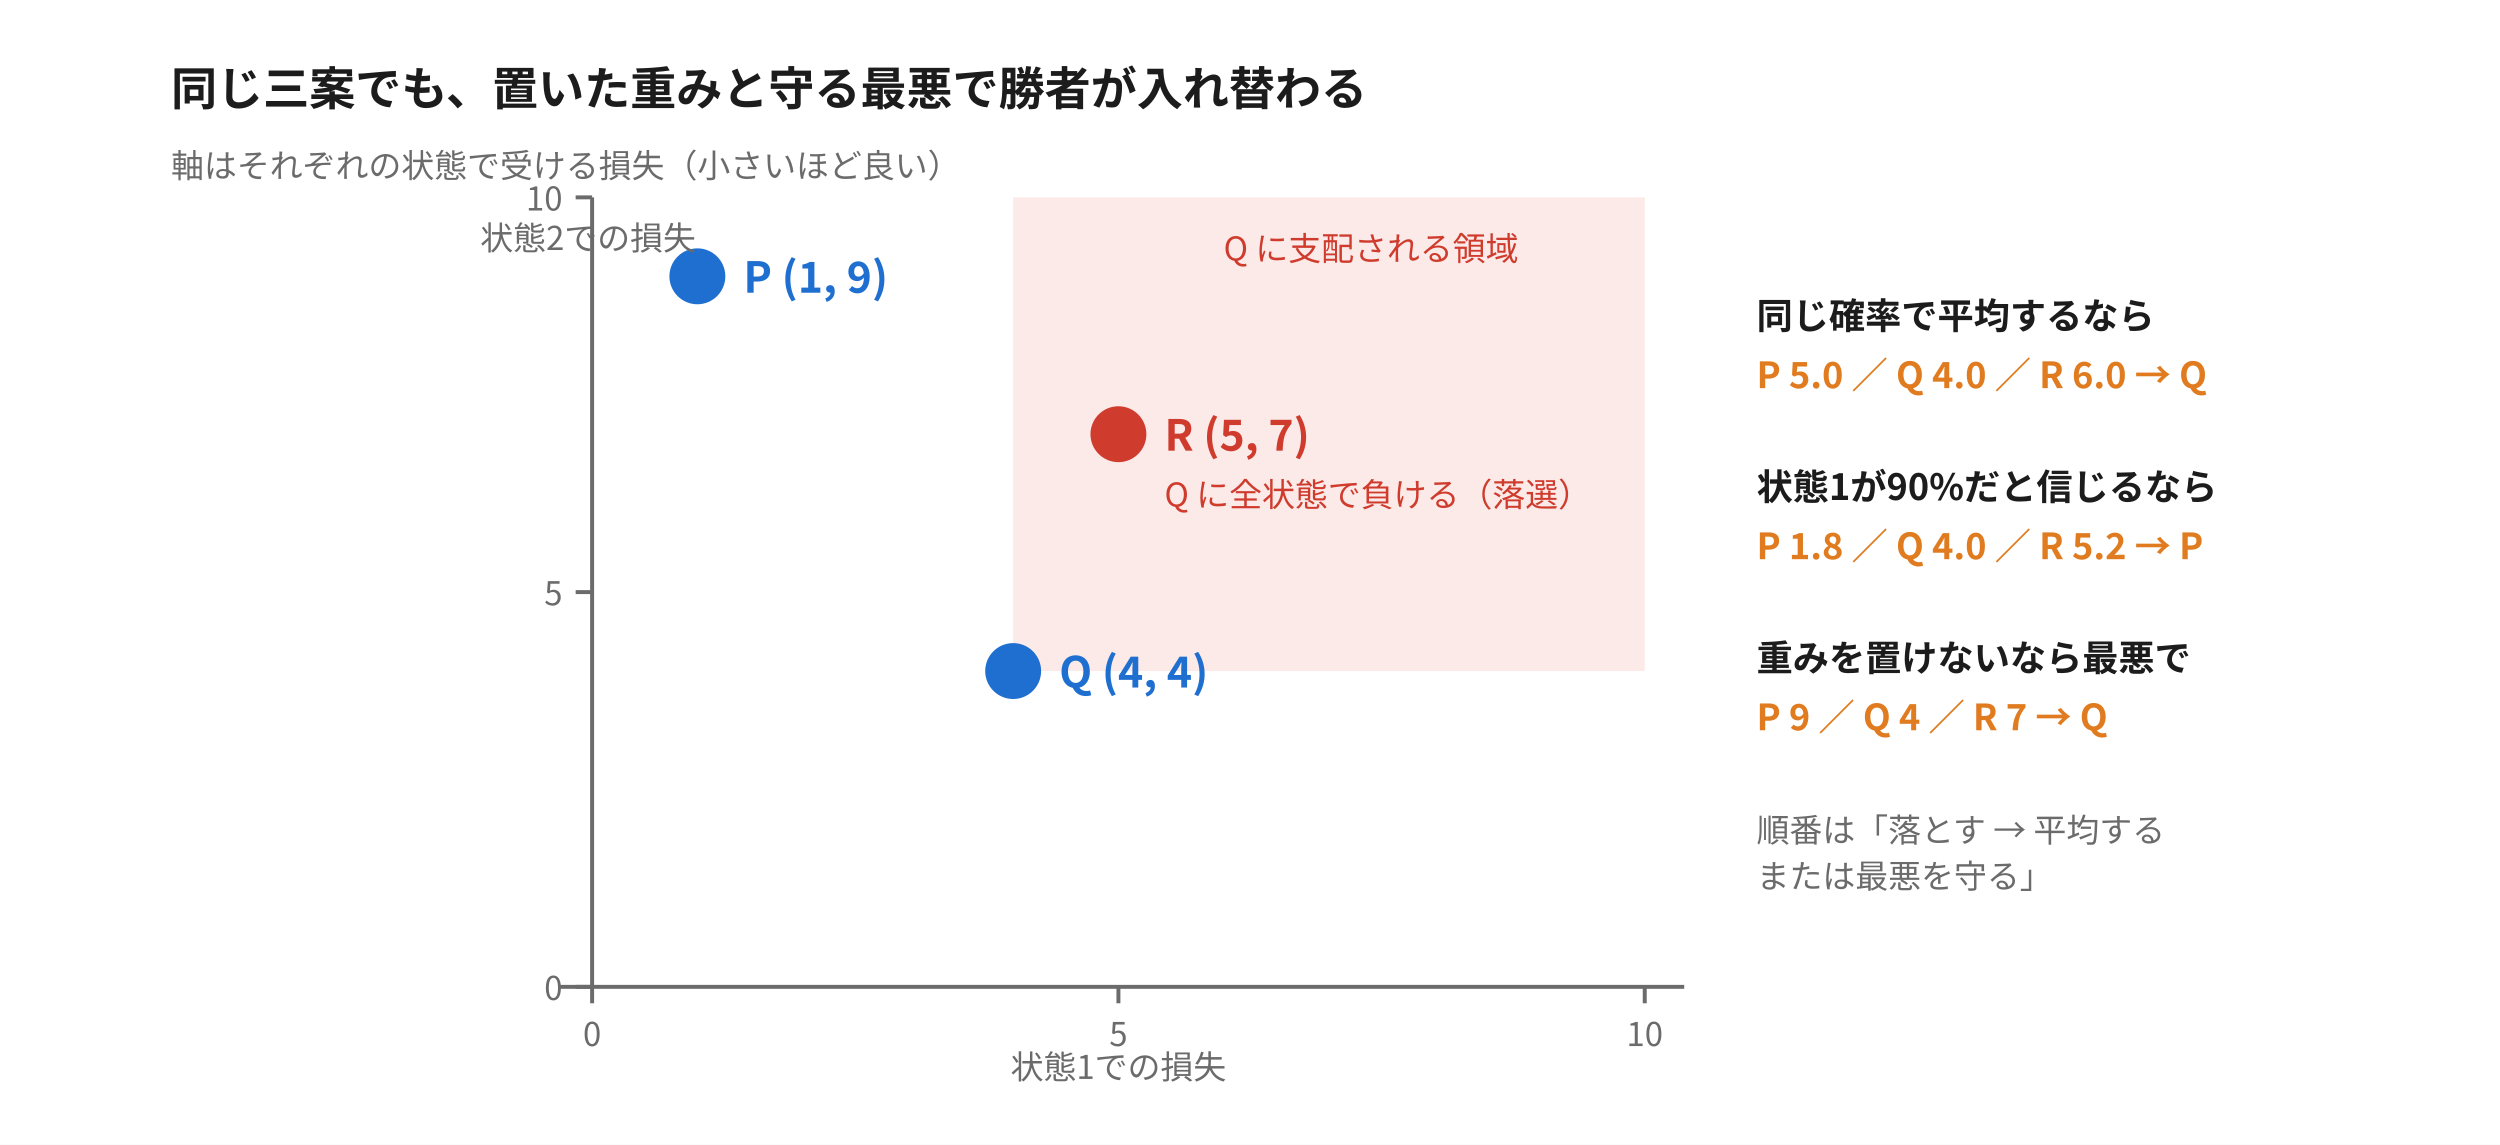
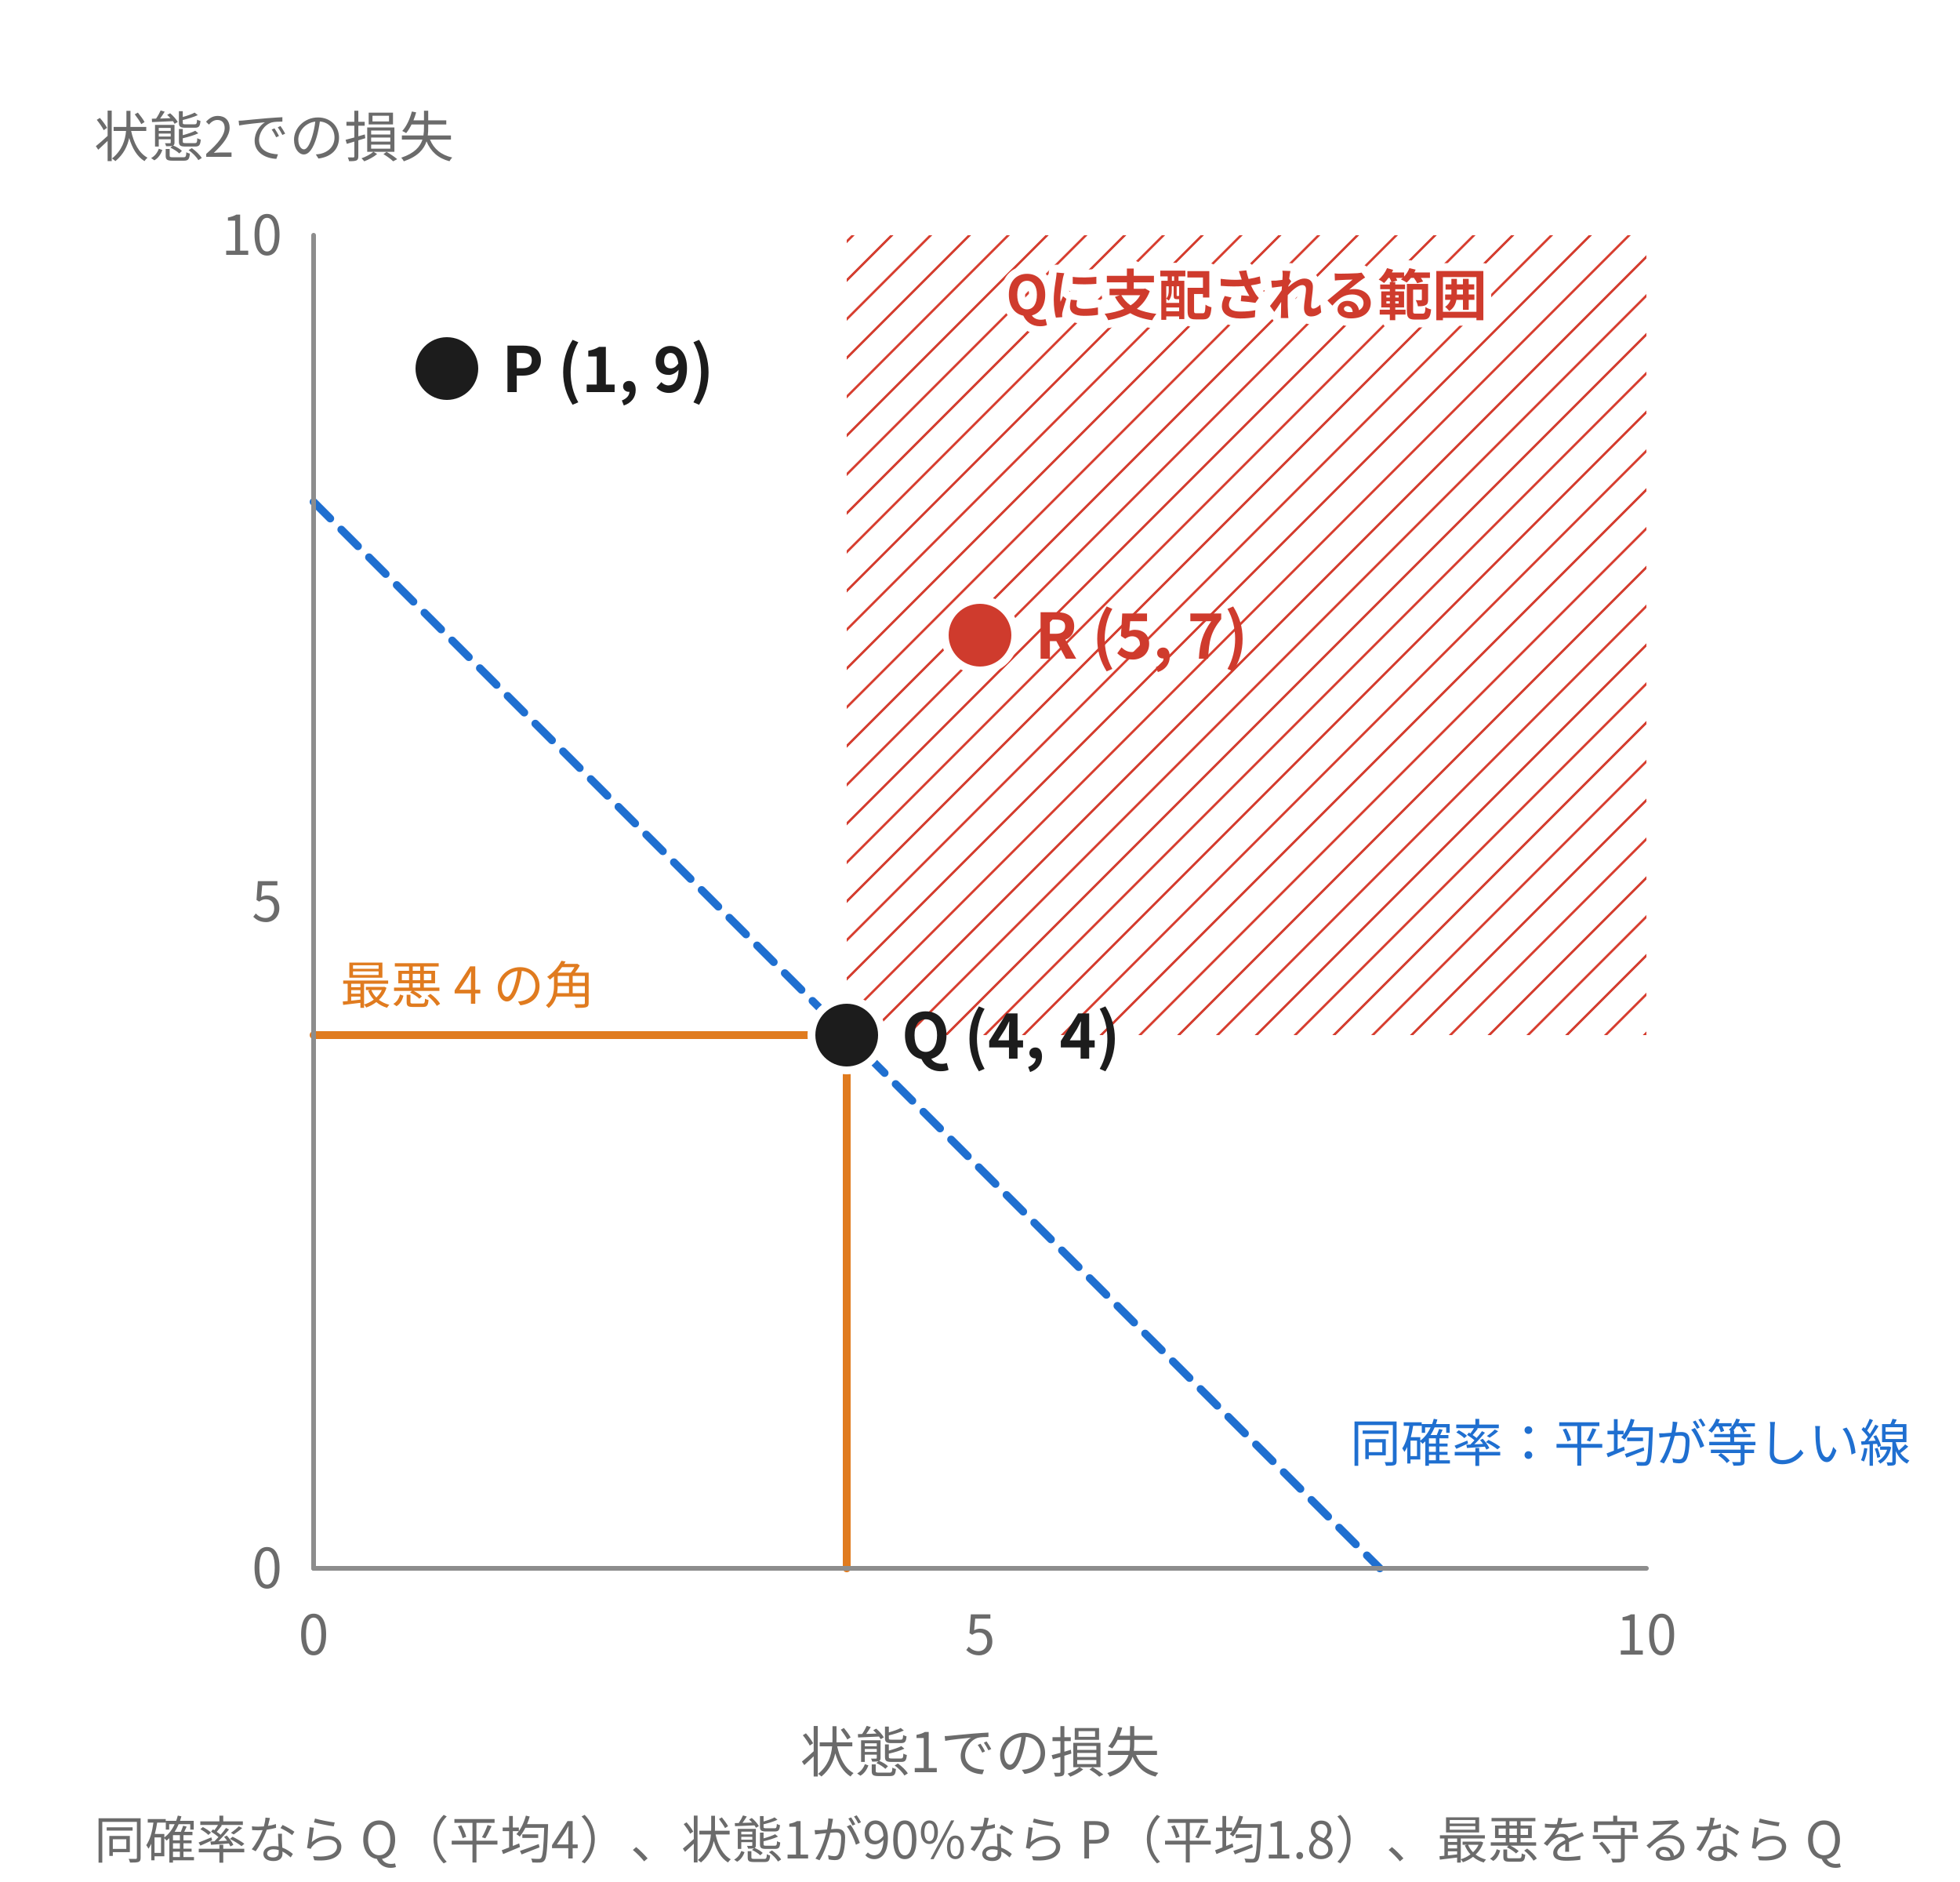
- <svg xmlns="http://www.w3.org/2000/svg" viewBox="0 0 760 348" role="img" aria-labelledby="title desc">
-   <rect x="0" y="0" width="760" height="348" fill="#ffffff" />
-   <text x="52" y="32" font-family="Noto Sans CJK JP, Hiragino Sans, Noto Sans JP, Yu Gothic, sans-serif" font-size="14" fill="#1c1c1c" text-anchor="start" font-weight="700">同じ三案でも、置いた重みと守る最悪で勝者が入れ替わる</text>
-   <text x="52" y="54" font-family="Noto Sans CJK JP, Hiragino Sans, Noto Sans JP, Yu Gothic, sans-serif" font-size="10" fill="#6b6b6b" text-anchor="start" font-weight="400">軸はそれぞれの状態で受ける損失（小さいほど良い）</text>
-   <rect x="308.0" y="60" width="192.0" height="144.0" rx="0" fill="#fbeae8" stroke="none" stroke-width="0" opacity="1" />
-   <text x="416.8" y="79.2" font-family="Noto Sans CJK JP, Hiragino Sans, Noto Sans JP, Yu Gothic, sans-serif" font-size="10" fill="#cf3b2d" text-anchor="middle" font-weight="400">Q に支配される領域</text>
-   <circle cx="212.0" cy="84.0" r="8" fill="#1f6fd0" stroke="#1f6fd0" stroke-width="1.0" opacity="1" />
-   <text x="226.0" y="89.0" font-family="Noto Sans CJK JP, Hiragino Sans, Noto Sans JP, Yu Gothic, sans-serif" font-size="13" fill="#1f6fd0" text-anchor="start" font-weight="700">P (1, 9)</text>
-   <circle cx="308.0" cy="204.0" r="8" fill="#1f6fd0" stroke="#1f6fd0" stroke-width="1.0" opacity="1" />
-   <text x="322.0" y="209.0" font-family="Noto Sans CJK JP, Hiragino Sans, Noto Sans JP, Yu Gothic, sans-serif" font-size="13" fill="#1f6fd0" text-anchor="start" font-weight="700">Q (4, 4)</text>
-   <circle cx="340.0" cy="132.0" r="8" fill="#cf3b2d" stroke="#cf3b2d" stroke-width="1.0" opacity="1" />
-   <text x="354.0" y="137.0" font-family="Noto Sans CJK JP, Hiragino Sans, Noto Sans JP, Yu Gothic, sans-serif" font-size="13" fill="#cf3b2d" text-anchor="start" font-weight="700">R (5, 7)</text>
-   <text x="354.0" y="154.0" font-family="Noto Sans CJK JP, Hiragino Sans, Noto Sans JP, Yu Gothic, sans-serif" font-size="10" fill="#cf3b2d" text-anchor="start" font-weight="400">Q に全状態で負ける（落選）</text>
-   <line x1="170" y1="300" x2="512" y2="300" stroke="#6b6b6b" stroke-width="1.2" stroke-linecap="butt" opacity="1" />
-   <line x1="180.0" y1="300" x2="180.0" y2="305" stroke="#6b6b6b" stroke-width="1.2" stroke-linecap="butt" opacity="1" />
-   <text x="180.0" y="318" font-family="Noto Sans CJK JP, Hiragino Sans, Noto Sans JP, Yu Gothic, sans-serif" font-size="10" fill="#6b6b6b" text-anchor="middle" font-weight="400">0</text>
-   <line x1="340.0" y1="300" x2="340.0" y2="305" stroke="#6b6b6b" stroke-width="1.2" stroke-linecap="butt" opacity="1" />
-   <text x="340.0" y="318" font-family="Noto Sans CJK JP, Hiragino Sans, Noto Sans JP, Yu Gothic, sans-serif" font-size="10" fill="#6b6b6b" text-anchor="middle" font-weight="400">5</text>
-   <line x1="500.0" y1="300" x2="500.0" y2="305" stroke="#6b6b6b" stroke-width="1.2" stroke-linecap="butt" opacity="1" />
-   <text x="500.0" y="318" font-family="Noto Sans CJK JP, Hiragino Sans, Noto Sans JP, Yu Gothic, sans-serif" font-size="10" fill="#6b6b6b" text-anchor="middle" font-weight="400">10</text>
-   <text x="340" y="328" font-family="Noto Sans CJK JP, Hiragino Sans, Noto Sans JP, Yu Gothic, sans-serif" font-size="10" fill="#6b6b6b" text-anchor="middle" font-weight="400">状態1での損失</text>
-   <line x1="180" y1="300" x2="180" y2="60" stroke="#6b6b6b" stroke-width="1.2" stroke-linecap="butt" opacity="1" />
-   <line x1="175" y1="300.0" x2="180" y2="300.0" stroke="#6b6b6b" stroke-width="1.2" stroke-linecap="butt" opacity="1" />
-   <text x="171" y="304.0" font-family="Noto Sans CJK JP, Hiragino Sans, Noto Sans JP, Yu Gothic, sans-serif" font-size="10" fill="#6b6b6b" text-anchor="end" font-weight="400">0</text>
-   <line x1="175" y1="180.0" x2="180" y2="180.0" stroke="#6b6b6b" stroke-width="1.2" stroke-linecap="butt" opacity="1" />
-   <text x="171" y="184.0" font-family="Noto Sans CJK JP, Hiragino Sans, Noto Sans JP, Yu Gothic, sans-serif" font-size="10" fill="#6b6b6b" text-anchor="end" font-weight="400">5</text>
-   <line x1="175" y1="60.0" x2="180" y2="60.0" stroke="#6b6b6b" stroke-width="1.2" stroke-linecap="butt" opacity="1" />
-   <text x="171" y="64.0" font-family="Noto Sans CJK JP, Hiragino Sans, Noto Sans JP, Yu Gothic, sans-serif" font-size="10" fill="#6b6b6b" text-anchor="end" font-weight="400">10</text>
-   <text x="146" y="76" font-family="Noto Sans CJK JP, Hiragino Sans, Noto Sans JP, Yu Gothic, sans-serif" font-size="10" fill="#6b6b6b" text-anchor="start" font-weight="400">状態2での損失</text>
-   <text x="534" y="100" font-family="Noto Sans CJK JP, Hiragino Sans, Noto Sans JP, Yu Gothic, sans-serif" font-size="11" fill="#1c1c1c" text-anchor="start" font-weight="700">同じ確率で平均するなら</text>
-   <text x="534" y="118" font-family="Noto Sans CJK JP, Hiragino Sans, Noto Sans JP, Yu Gothic, sans-serif" font-size="11" fill="#e07b1f" text-anchor="start" font-weight="700">P 5.0 ／ Q 4.0 ／ R 6.0 → Q</text>
-   <text x="534" y="152" font-family="Noto Sans CJK JP, Hiragino Sans, Noto Sans JP, Yu Gothic, sans-serif" font-size="11" fill="#1c1c1c" text-anchor="start" font-weight="700">状態1が90%だと信じるなら</text>
-   <text x="534" y="170" font-family="Noto Sans CJK JP, Hiragino Sans, Noto Sans JP, Yu Gothic, sans-serif" font-size="11" fill="#e07b1f" text-anchor="start" font-weight="700">P 1.8 ／ Q 4.0 ／ R 5.2 → P</text>
-   <text x="534" y="204" font-family="Noto Sans CJK JP, Hiragino Sans, Noto Sans JP, Yu Gothic, sans-serif" font-size="11" fill="#1c1c1c" text-anchor="start" font-weight="700">重みを置けないなら最悪で</text>
-   <text x="534" y="222" font-family="Noto Sans CJK JP, Hiragino Sans, Noto Sans JP, Yu Gothic, sans-serif" font-size="11" fill="#e07b1f" text-anchor="start" font-weight="700">P 9 ／ Q 4 ／ R 7 → Q</text>
-   <text x="534" y="256" font-family="Noto Sans CJK JP, Hiragino Sans, Noto Sans JP, Yu Gothic, sans-serif" font-size="10" fill="#6b6b6b" text-anchor="start" font-weight="400">順番は「落とす → 平均する</text>
-   <text x="534" y="270" font-family="Noto Sans CJK JP, Hiragino Sans, Noto Sans JP, Yu Gothic, sans-serif" font-size="10" fill="#6b6b6b" text-anchor="start" font-weight="400">または最悪を守る」</text>
+ <svg xmlns="http://www.w3.org/2000/svg" viewBox="0 0 500 480" role="img" aria-labelledby="title">
+   <defs>
+     <pattern id="hcf3b2d" width="7" height="7" patternUnits="userSpaceOnUse" patternTransform="rotate(45)">
+       <line x1="0" y1="0" x2="0" y2="7" stroke="#cf3b2d" stroke-width="1.2" />
+     </pattern>
+   </defs>
+   <rect x="0" y="0" width="500" height="480" fill="#ffffff" />
+   <rect x="216" y="60" width="204" height="204" fill="url(#hcf3b2d)" stroke="none" stroke-width="1.2" />
+   <text x="318" y="80.4" font-family="Noto Sans CJK JP, Hiragino Sans, Yu Gothic, sans-serif" font-size="14" text-anchor="middle" font-weight="700" fill="#ffffff" stroke="#ffffff" stroke-width="4" stroke-linejoin="round">Qに支配される範囲</text>
+   <text x="318" y="80.4" font-family="Noto Sans CJK JP, Hiragino Sans, Yu Gothic, sans-serif" font-size="14" text-anchor="middle" font-weight="700" fill="#cf3b2d">Qに支配される範囲</text>
+   <line x1="80" y1="128" x2="352" y2="400" stroke="#1f6fd0" stroke-width="2" stroke-dasharray="6 4" stroke-linecap="round" />
+   <text x="344.4" y="372.8" font-family="Noto Sans CJK JP, Hiragino Sans, Yu Gothic, sans-serif" font-size="13" text-anchor="start" fill="#1f6fd0">同確率：平均が等しい線</text>
+   <path d="M 80 264 L 216 264 L 216 400" fill="none" stroke="#e07b1f" stroke-width="2" stroke-linejoin="round" stroke-linecap="round" />
+   <text x="86.8" y="256" font-family="Noto Sans CJK JP, Hiragino Sans, Yu Gothic, sans-serif" font-size="13" text-anchor="start" fill="#e07b1f">最悪 4 の角</text>
+   <circle cx="114" cy="94" r="9" fill="#1c1c1c" stroke="#ffffff" stroke-width="2" />
+   <text x="128" y="100" font-family="Noto Sans CJK JP, Hiragino Sans, Yu Gothic, sans-serif" font-size="16" text-anchor="start" font-weight="700" fill="#1c1c1c">P (1, 9)</text>
+   <circle cx="216" cy="264" r="9" fill="#1c1c1c" stroke="#ffffff" stroke-width="2" />
+   <text x="230" y="270" font-family="Noto Sans CJK JP, Hiragino Sans, Yu Gothic, sans-serif" font-size="16" text-anchor="start" font-weight="700" fill="#1c1c1c">Q (4, 4)</text>
+   <circle cx="250" cy="162" r="9" fill="#cf3b2d" stroke="#ffffff" stroke-width="2" />
+   <text x="264" y="168" font-family="Noto Sans CJK JP, Hiragino Sans, Yu Gothic, sans-serif" font-size="16" text-anchor="start" font-weight="700" fill="#cf3b2d">R (5, 7)</text>
+   <line x1="80" y1="400" x2="420" y2="400" stroke="#8d8d8d" stroke-width="1.2" stroke-linecap="round" />
+   <line x1="80" y1="400" x2="80" y2="60" stroke="#8d8d8d" stroke-width="1.2" stroke-linecap="round" />
+   <text x="80" y="422" font-family="Noto Sans CJK JP, Hiragino Sans, Yu Gothic, sans-serif" font-size="14" text-anchor="middle" fill="#6b6b6b">0</text>
+   <text x="72" y="405" font-family="Noto Sans CJK JP, Hiragino Sans, Yu Gothic, sans-serif" font-size="14" text-anchor="end" fill="#6b6b6b">0</text>
+   <text x="250" y="422" font-family="Noto Sans CJK JP, Hiragino Sans, Yu Gothic, sans-serif" font-size="14" text-anchor="middle" fill="#6b6b6b">5</text>
+   <text x="72" y="235" font-family="Noto Sans CJK JP, Hiragino Sans, Yu Gothic, sans-serif" font-size="14" text-anchor="end" fill="#6b6b6b">5</text>
+   <text x="420" y="422" font-family="Noto Sans CJK JP, Hiragino Sans, Yu Gothic, sans-serif" font-size="14" text-anchor="middle" fill="#6b6b6b">10</text>
+   <text x="72" y="65" font-family="Noto Sans CJK JP, Hiragino Sans, Yu Gothic, sans-serif" font-size="14" text-anchor="end" fill="#6b6b6b">10</text>
+   <text x="250" y="452" font-family="Noto Sans CJK JP, Hiragino Sans, Yu Gothic, sans-serif" font-size="14" text-anchor="middle" fill="#6b6b6b">状態1での損失</text>
+   <text x="24" y="40" font-family="Noto Sans CJK JP, Hiragino Sans, Yu Gothic, sans-serif" font-size="14" text-anchor="start" fill="#6b6b6b">状態2での損失</text>
+   <text x="24" y="474" font-family="Noto Sans CJK JP, Hiragino Sans, Yu Gothic, sans-serif" font-size="13" text-anchor="start" fill="#6b6b6b">同確率なら Q（平均4）、状態1が90%なら P（平均1.8）、最悪を守るなら Q</text>
</svg>
